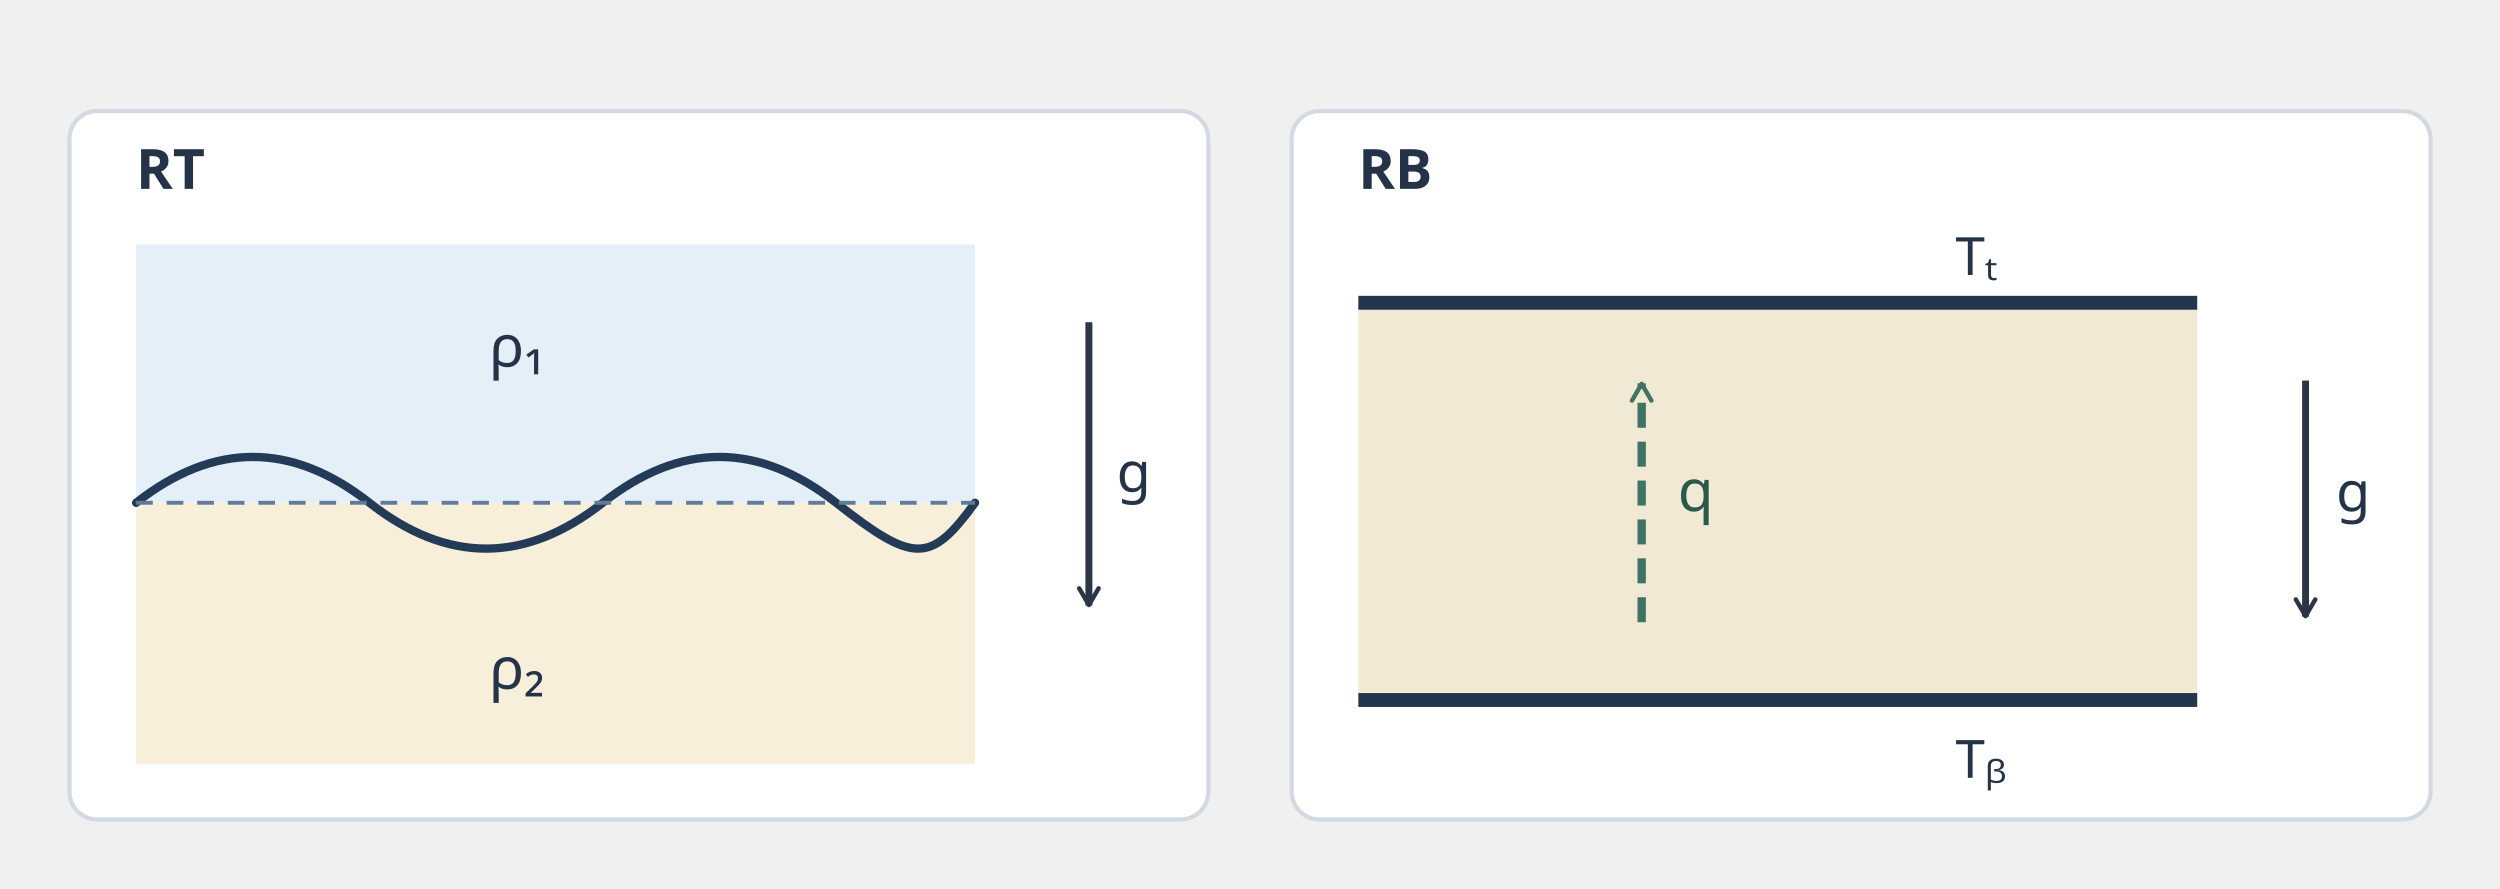
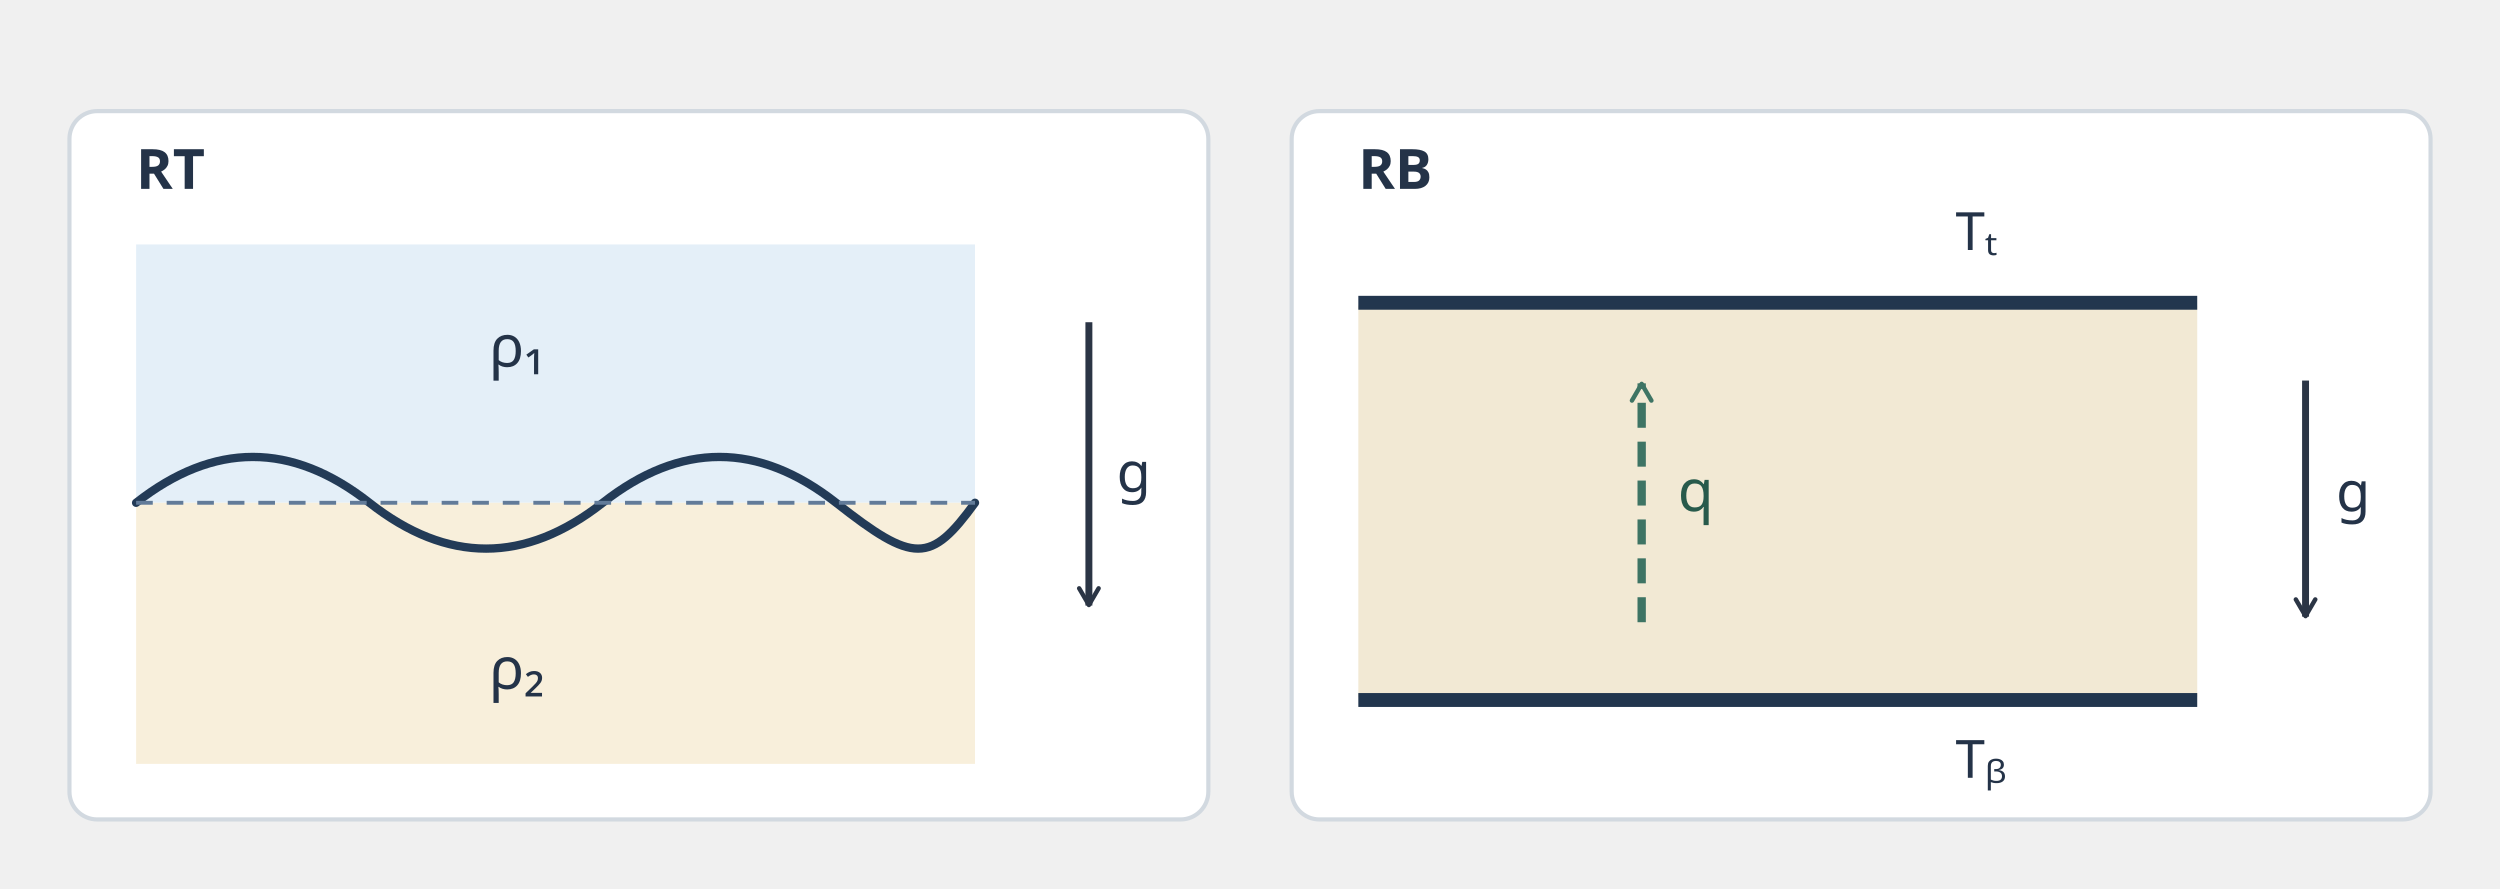
<svg xmlns="http://www.w3.org/2000/svg" width="900" height="320" viewBox="0 0 900 320" data-layout-lint="strict" role="img" aria-labelledby="fig-title fig-description">
  <defs>
    <marker id="down-arrow" markerWidth="9" markerHeight="9" refX="7.2" refY="4.5" orient="auto" markerUnits="userSpaceOnUse">
      <path d="M1 1 L7 4.5 L1 8" fill="none" stroke="#2b3545" stroke-width="1.6" stroke-linecap="round" stroke-linejoin="round" />
    </marker>
    <marker id="up-arrow" markerWidth="9" markerHeight="9" refX="7.2" refY="4.5" orient="auto" markerUnits="userSpaceOnUse">
      <path d="M1 1 L7 4.5 L1 8" fill="none" stroke="#3e7464" stroke-width="1.6" stroke-linecap="round" stroke-linejoin="round" />
    </marker>
  </defs>
  <rect x="25" y="40" width="410" height="255" rx="10" fill="#fff" stroke="#d2d9e0" stroke-width="1.5" />
  <rect x="465" y="40" width="410" height="255" rx="10" fill="#fff" stroke="#d2d9e0" stroke-width="1.5" />
  <text x="49" y="68" font-family="sans-serif" font-size="20" font-weight="600" fill="#243348">RT</text>
  <text x="489" y="68" font-family="sans-serif" font-size="20" font-weight="600" fill="#243348">RB</text>
  <rect x="49" y="88" width="302" height="93" fill="#e4eff8" />
  <rect x="49" y="181" width="302" height="94" fill="#f8efdb" />
  <path d="M49 181 C77 159 105 159 133 181 S189 203 217 181 S273 159 301 181 S335 203 351 181" fill="none" stroke="#233b57" stroke-width="3" stroke-linecap="round" />
  <line x1="49" y1="181" x2="351" y2="181" stroke="#627b99" stroke-width="1.4" stroke-dasharray="6 5" />
  <text x="176" y="132" font-family="sans-serif" font-size="21" fill="#243348">ρ₁</text>
  <text x="176" y="248" font-family="sans-serif" font-size="21" fill="#243348">ρ₂</text>
  <line x1="392" y1="116" x2="392" y2="218" stroke="#2b3545" stroke-width="2.5" marker-end="url(#down-arrow)" />
  <text x="402" y="177" font-family="sans-serif" font-size="20" fill="#243348">g</text>
  <rect x="489" y="110" width="302" height="141" fill="#f2e9d4" />
  <line x1="489" y1="109" x2="791" y2="109" stroke="#22364e" stroke-width="5" />
  <line x1="489" y1="252" x2="791" y2="252" stroke="#22364e" stroke-width="5" />
-   <text x="704" y="99" font-family="sans-serif" font-size="19" fill="#243348">Tₜ</text>
+   <text x="704" y="90" font-family="sans-serif" font-size="19" fill="#243348">Tₜ</text>
  <text x="704" y="280" font-family="sans-serif" font-size="19" fill="#243348">Tᵦ</text>
  <line x1="591" y1="224" x2="591" y2="138" stroke="#3e7464" stroke-width="3" stroke-dasharray="9 5" marker-end="url(#up-arrow)" />
  <text x="604" y="184" font-family="sans-serif" font-size="21" fill="#285a4b">q</text>
  <line x1="830" y1="137" x2="830" y2="222" stroke="#2b3545" stroke-width="2.5" marker-end="url(#down-arrow)" />
  <text x="841" y="184" font-family="sans-serif" font-size="20" fill="#243348">g</text>
</svg>
